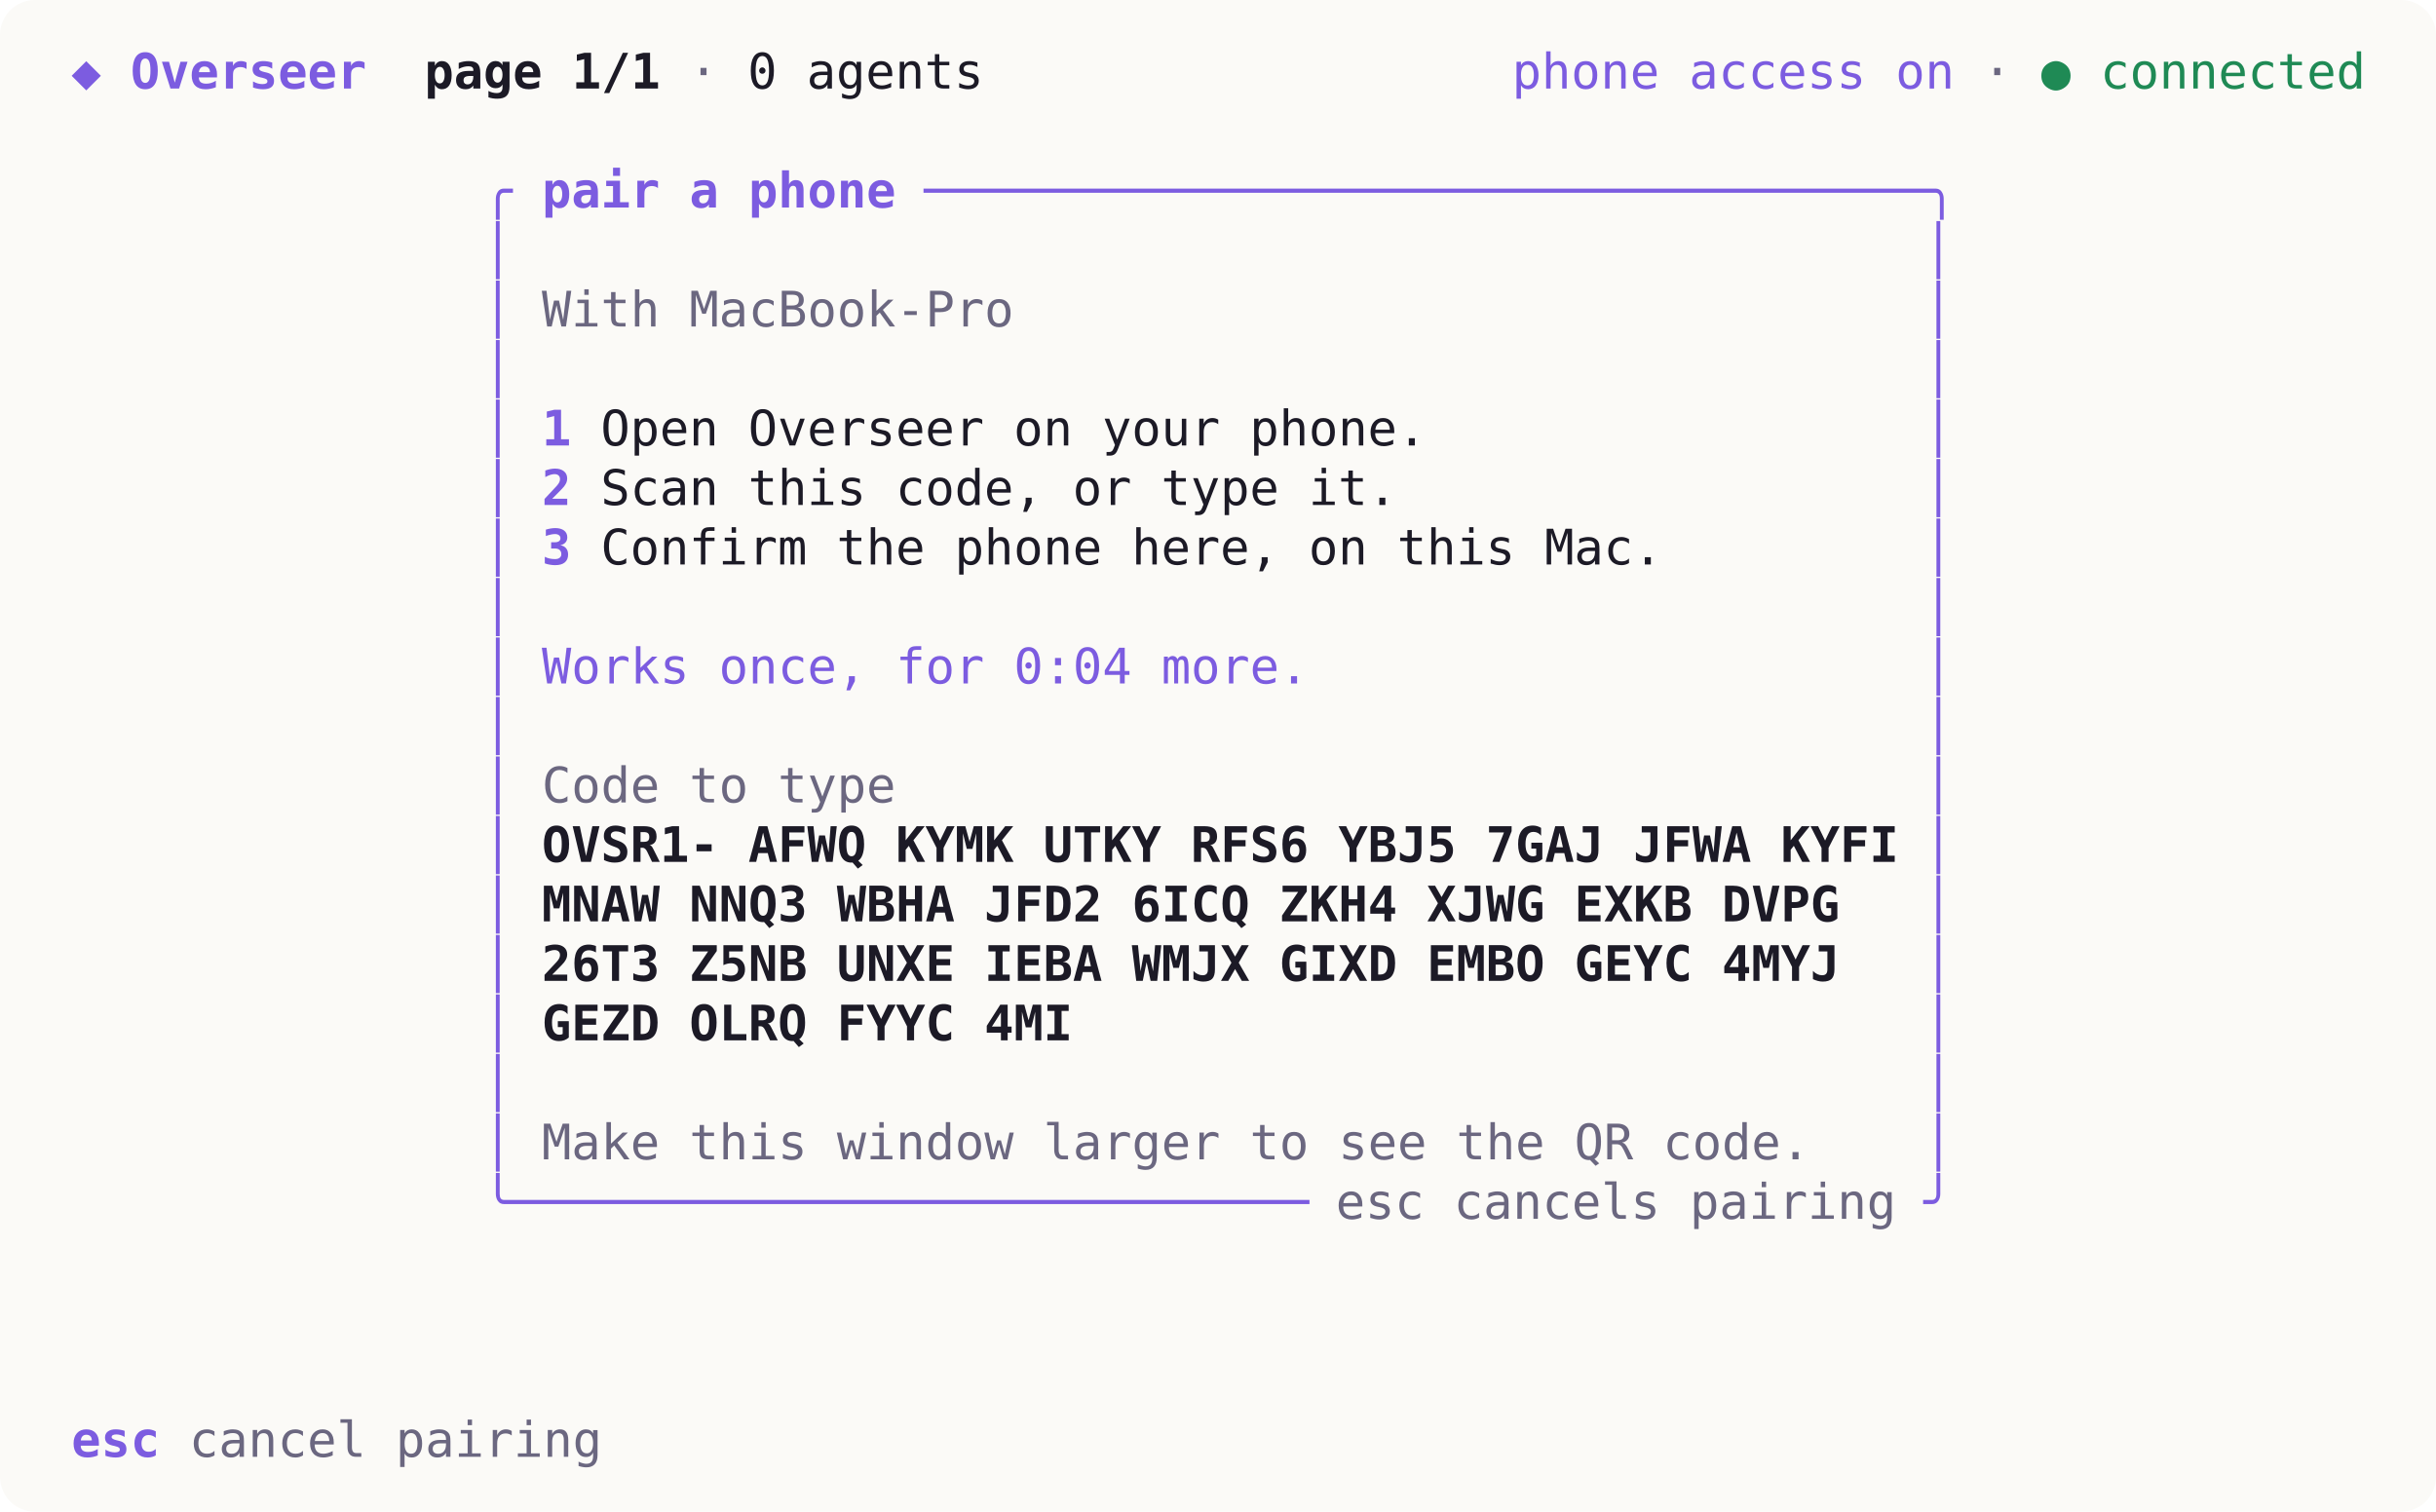
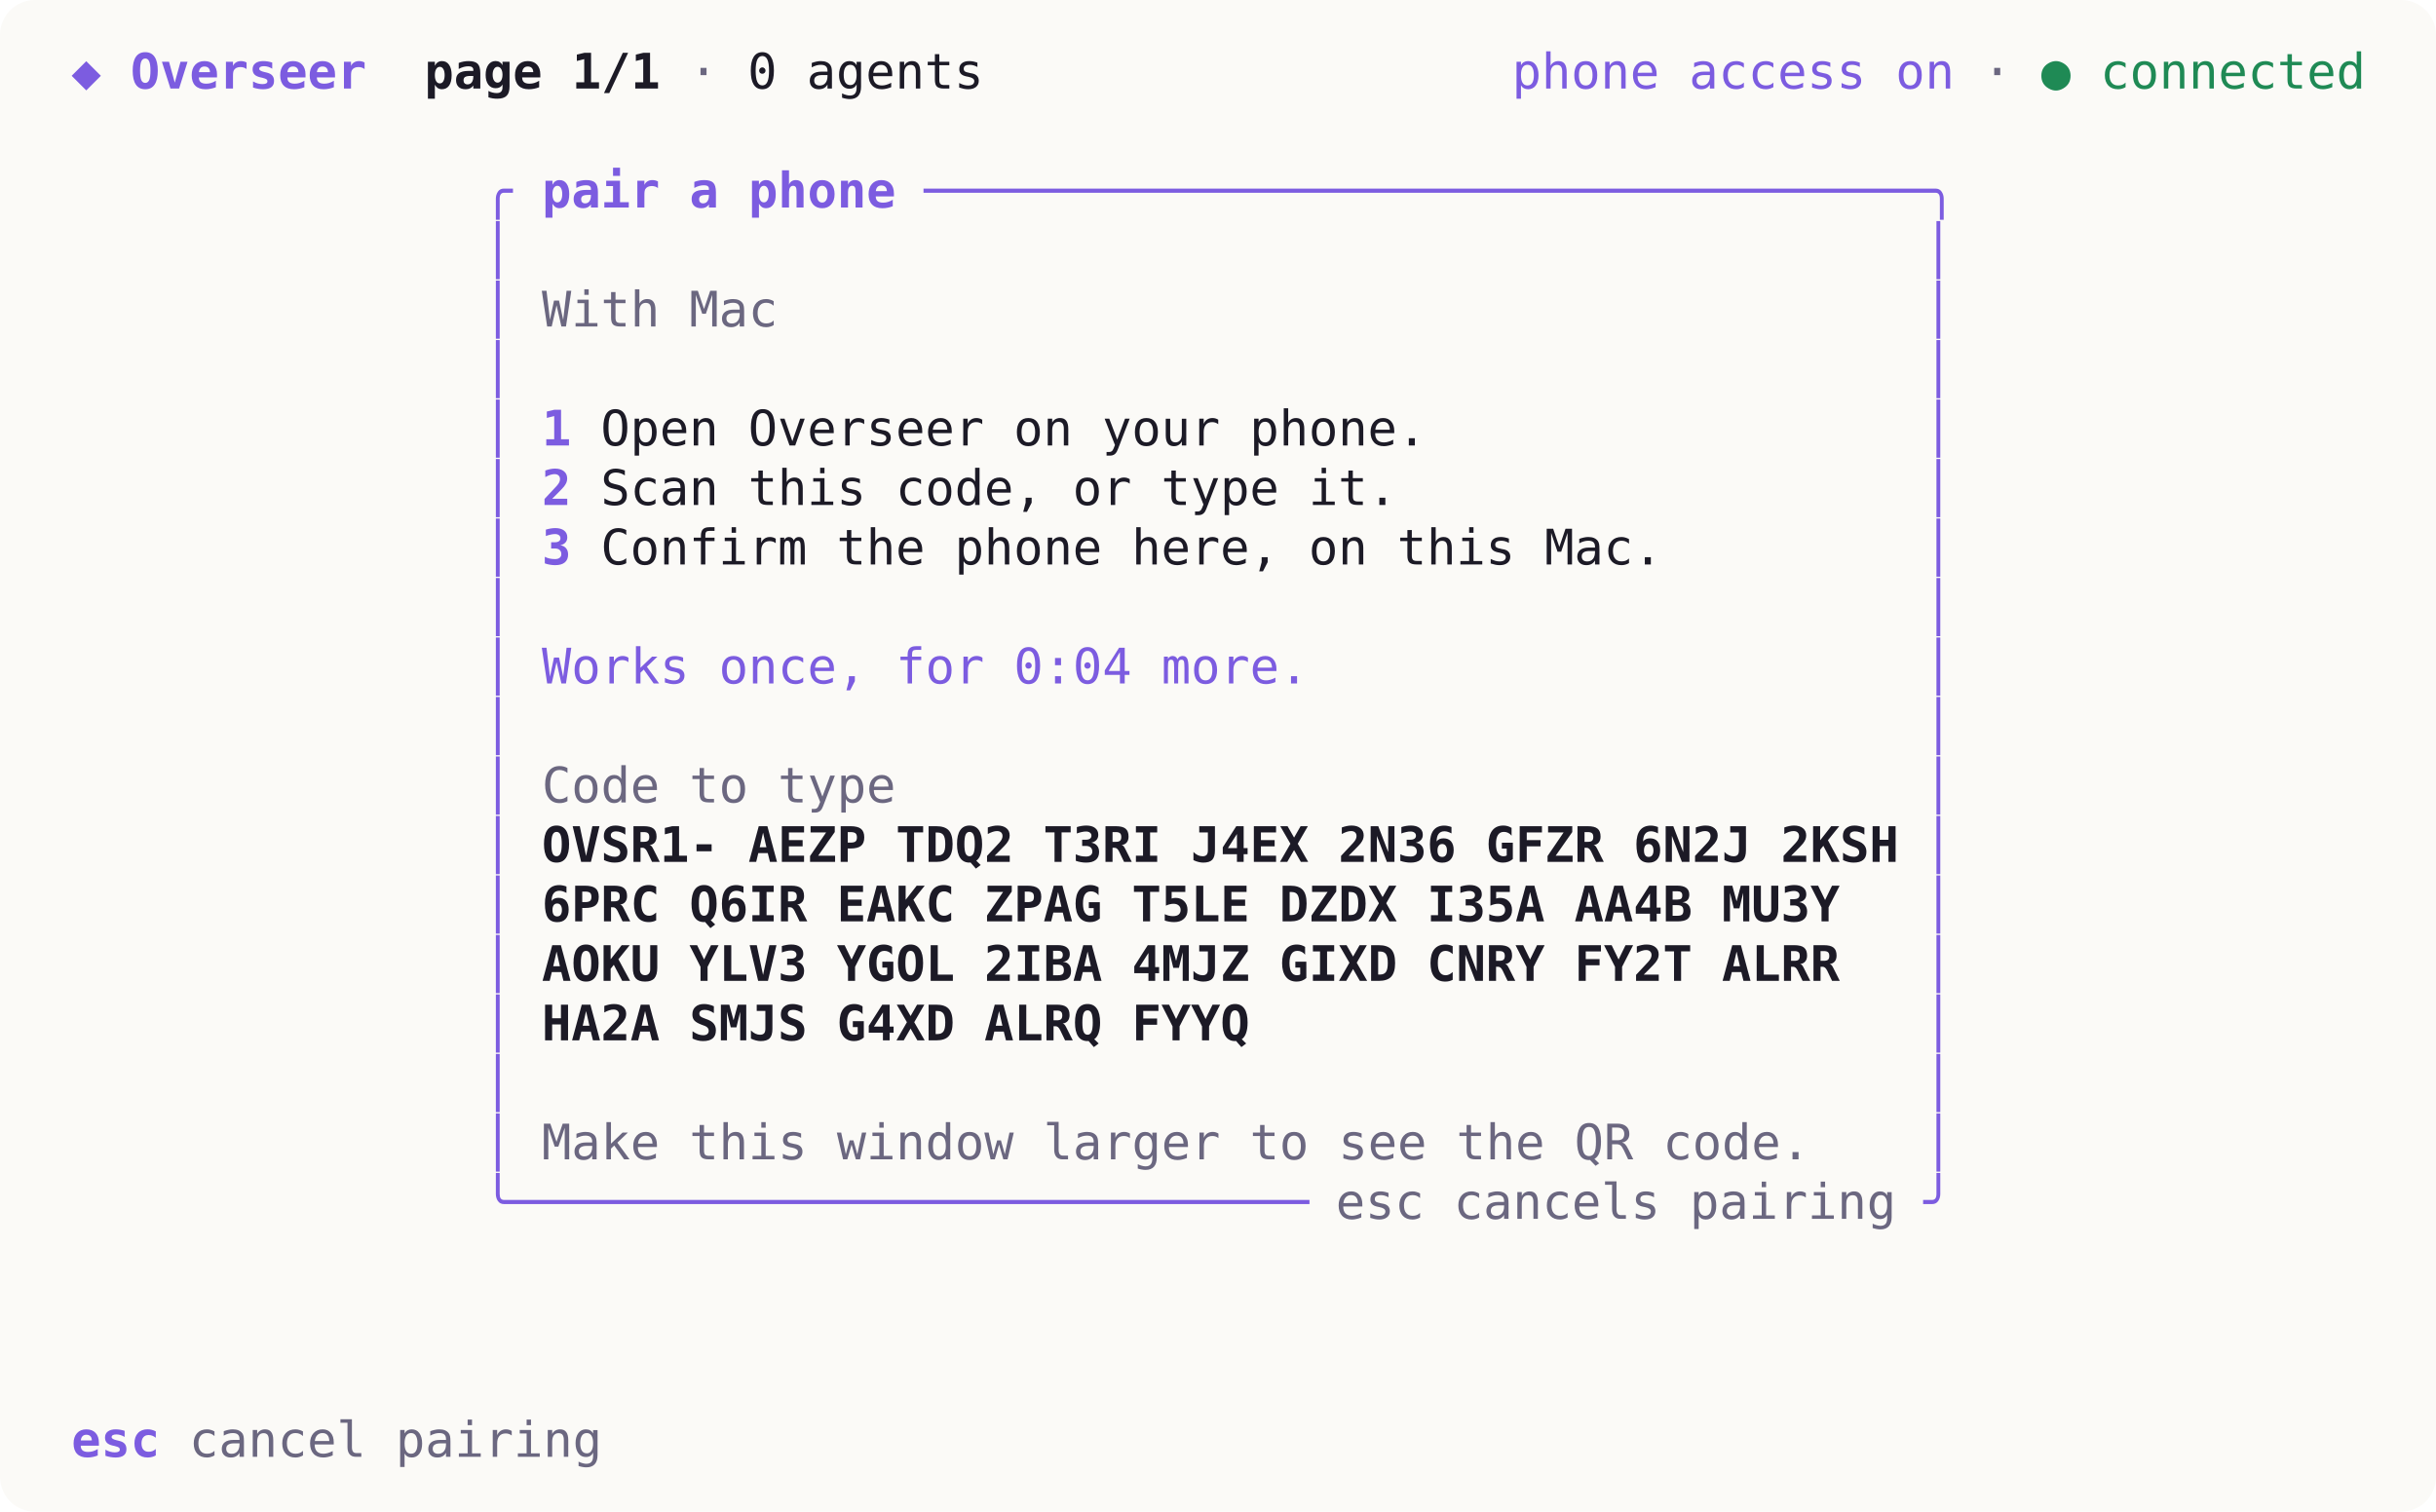
<svg xmlns="http://www.w3.org/2000/svg" width="696" height="432" viewBox="0 0 696 432">
  <rect width="100%" height="100%" rx="10" fill="#fbfaf7" />
  <g font-family="ui-monospace, SFMono-Regular, Menlo, monospace" font-size="14">
    <text x="12.0" y="25.3" textLength="100.8" lengthAdjust="spacingAndGlyphs" fill="#7c5ce0" font-weight="700" xml:space="preserve"> ◆ Overseer </text>
    <text x="112.8" y="25.3" textLength="84.0" lengthAdjust="spacingAndGlyphs" fill="#1c1a26" font-weight="700" xml:space="preserve"> page 1/1 </text>
    <text x="196.8" y="25.3" textLength="16.8" lengthAdjust="spacingAndGlyphs" fill="#6b6780" xml:space="preserve">· </text>
    <text x="213.6" y="25.3" textLength="218.4" lengthAdjust="spacingAndGlyphs" fill="#1c1a26" xml:space="preserve">0 agents                  </text>
    <text x="432.0" y="25.3" textLength="126.0" lengthAdjust="spacingAndGlyphs" fill="#7c5ce0" xml:space="preserve">phone access on</text>
    <text x="558.0" y="25.3" textLength="25.2" lengthAdjust="spacingAndGlyphs" fill="#6b6780" xml:space="preserve"> · </text>
    <text x="583.2" y="25.3" textLength="100.8" lengthAdjust="spacingAndGlyphs" fill="#1f8a55" xml:space="preserve">● connected </text>
    <text x="138.0" y="59.3" textLength="8.4" lengthAdjust="spacingAndGlyphs" fill="#7c5ce0" xml:space="preserve">╭</text>
    <text x="146.4" y="59.3" textLength="117.6" lengthAdjust="spacingAndGlyphs" fill="#7c5ce0" font-weight="700" xml:space="preserve"> pair a phone </text>
    <text x="264.0" y="59.3" textLength="294.0" lengthAdjust="spacingAndGlyphs" fill="#7c5ce0" xml:space="preserve">──────────────────────────────────╮</text>
    <text x="138.0" y="76.3" textLength="8.4" lengthAdjust="spacingAndGlyphs" fill="#7c5ce0" xml:space="preserve">│</text>
    <text x="549.6" y="76.3" textLength="8.4" lengthAdjust="spacingAndGlyphs" fill="#7c5ce0" xml:space="preserve">│</text>
    <text x="138.0" y="93.3" textLength="8.4" lengthAdjust="spacingAndGlyphs" fill="#7c5ce0" xml:space="preserve">│</text>
-     <text x="154.8" y="93.3" textLength="134.4" lengthAdjust="spacingAndGlyphs" fill="#6b6780" xml:space="preserve">With MacBook-Pro</text>
+     <text x="154.8" y="93.3" textLength="67.2" lengthAdjust="spacingAndGlyphs" fill="#6b6780" xml:space="preserve">With Mac</text>
    <text x="549.6" y="93.3" textLength="8.4" lengthAdjust="spacingAndGlyphs" fill="#7c5ce0" xml:space="preserve">│</text>
    <text x="138.0" y="110.3" textLength="8.4" lengthAdjust="spacingAndGlyphs" fill="#7c5ce0" xml:space="preserve">│</text>
    <text x="549.6" y="110.3" textLength="8.4" lengthAdjust="spacingAndGlyphs" fill="#7c5ce0" xml:space="preserve">│</text>
    <text x="138.0" y="127.3" textLength="8.4" lengthAdjust="spacingAndGlyphs" fill="#7c5ce0" xml:space="preserve">│</text>
    <text x="154.8" y="127.3" textLength="16.8" lengthAdjust="spacingAndGlyphs" fill="#7c5ce0" font-weight="700" xml:space="preserve">1 </text>
    <text x="171.6" y="127.3" textLength="378.0" lengthAdjust="spacingAndGlyphs" fill="#1c1a26" xml:space="preserve">Open Overseer on your phone.                 </text>
    <text x="549.6" y="127.3" textLength="8.4" lengthAdjust="spacingAndGlyphs" fill="#7c5ce0" xml:space="preserve">│</text>
    <text x="138.0" y="144.3" textLength="8.4" lengthAdjust="spacingAndGlyphs" fill="#7c5ce0" xml:space="preserve">│</text>
    <text x="154.8" y="144.3" textLength="16.8" lengthAdjust="spacingAndGlyphs" fill="#7c5ce0" font-weight="700" xml:space="preserve">2 </text>
    <text x="171.6" y="144.3" textLength="378.0" lengthAdjust="spacingAndGlyphs" fill="#1c1a26" xml:space="preserve">Scan this code, or type it.                  </text>
    <text x="549.6" y="144.3" textLength="8.4" lengthAdjust="spacingAndGlyphs" fill="#7c5ce0" xml:space="preserve">│</text>
    <text x="138.0" y="161.3" textLength="8.4" lengthAdjust="spacingAndGlyphs" fill="#7c5ce0" xml:space="preserve">│</text>
    <text x="154.8" y="161.3" textLength="16.8" lengthAdjust="spacingAndGlyphs" fill="#7c5ce0" font-weight="700" xml:space="preserve">3 </text>
    <text x="171.6" y="161.3" textLength="378.0" lengthAdjust="spacingAndGlyphs" fill="#1c1a26" xml:space="preserve">Confirm the phone here, on this Mac.         </text>
    <text x="549.6" y="161.3" textLength="8.4" lengthAdjust="spacingAndGlyphs" fill="#7c5ce0" xml:space="preserve">│</text>
    <text x="138.0" y="178.3" textLength="8.4" lengthAdjust="spacingAndGlyphs" fill="#7c5ce0" xml:space="preserve">│</text>
    <text x="549.6" y="178.3" textLength="8.4" lengthAdjust="spacingAndGlyphs" fill="#7c5ce0" xml:space="preserve">│</text>
    <text x="138.0" y="195.3" textLength="8.4" lengthAdjust="spacingAndGlyphs" fill="#7c5ce0" xml:space="preserve">│</text>
    <text x="154.8" y="195.3" textLength="218.4" lengthAdjust="spacingAndGlyphs" fill="#7c5ce0" xml:space="preserve">Works once, for 0:04 more.</text>
    <text x="549.6" y="195.3" textLength="8.4" lengthAdjust="spacingAndGlyphs" fill="#7c5ce0" xml:space="preserve">│</text>
    <text x="138.0" y="212.3" textLength="8.4" lengthAdjust="spacingAndGlyphs" fill="#7c5ce0" xml:space="preserve">│</text>
    <text x="549.6" y="212.3" textLength="8.4" lengthAdjust="spacingAndGlyphs" fill="#7c5ce0" xml:space="preserve">│</text>
    <text x="138.0" y="229.3" textLength="8.4" lengthAdjust="spacingAndGlyphs" fill="#7c5ce0" xml:space="preserve">│</text>
    <text x="154.8" y="229.3" textLength="100.8" lengthAdjust="spacingAndGlyphs" fill="#6b6780" xml:space="preserve">Code to type</text>
    <text x="549.6" y="229.3" textLength="8.4" lengthAdjust="spacingAndGlyphs" fill="#7c5ce0" xml:space="preserve">│</text>
    <text x="138.0" y="246.3" textLength="8.4" lengthAdjust="spacingAndGlyphs" fill="#7c5ce0" xml:space="preserve">│</text>
-     <text x="154.8" y="246.3" textLength="386.4" lengthAdjust="spacingAndGlyphs" fill="#1c1a26" font-weight="700" xml:space="preserve">OVSR1- AFWQ KYMK UTKY RFS6 YBJ5 7GAJ JFWA KYFI</text>
+     <text x="154.8" y="246.3" textLength="386.4" lengthAdjust="spacingAndGlyphs" fill="#1c1a26" font-weight="700" xml:space="preserve">OVSR1- AEZP TDQ2 T3RI J4EX 2N36 GFZR 6N2J 2KSH</text>
    <text x="549.6" y="246.3" textLength="8.4" lengthAdjust="spacingAndGlyphs" fill="#7c5ce0" xml:space="preserve">│</text>
    <text x="138.0" y="263.3" textLength="8.4" lengthAdjust="spacingAndGlyphs" fill="#7c5ce0" xml:space="preserve">│</text>
-     <text x="154.8" y="263.3" textLength="369.6" lengthAdjust="spacingAndGlyphs" fill="#1c1a26" font-weight="700" xml:space="preserve">MNAW NNQ3 WBHA JFD2 6ICQ ZKH4 XJWG EXKB DVPG</text>
+     <text x="154.8" y="263.3" textLength="369.6" lengthAdjust="spacingAndGlyphs" fill="#1c1a26" font-weight="700" xml:space="preserve">6PRC Q6IR EAKC ZPAG T5LE DZDX I35A AA4B MU3Y</text>
    <text x="549.6" y="263.3" textLength="8.4" lengthAdjust="spacingAndGlyphs" fill="#7c5ce0" xml:space="preserve">│</text>
    <text x="138.0" y="280.3" textLength="8.4" lengthAdjust="spacingAndGlyphs" fill="#7c5ce0" xml:space="preserve">│</text>
-     <text x="154.8" y="280.3" textLength="369.6" lengthAdjust="spacingAndGlyphs" fill="#1c1a26" font-weight="700" xml:space="preserve">26T3 Z5NB UNXE IEBA WMJX GIXD EMBO GEYC 4MYJ</text>
+     <text x="154.8" y="280.3" textLength="369.6" lengthAdjust="spacingAndGlyphs" fill="#1c1a26" font-weight="700" xml:space="preserve">AOKU YLV3 YGOL 2IBA 4MJZ GIXD CNRY FY2T ALRR</text>
    <text x="549.6" y="280.3" textLength="8.4" lengthAdjust="spacingAndGlyphs" fill="#7c5ce0" xml:space="preserve">│</text>
    <text x="138.0" y="297.3" textLength="8.4" lengthAdjust="spacingAndGlyphs" fill="#7c5ce0" xml:space="preserve">│</text>
-     <text x="154.8" y="297.3" textLength="151.2" lengthAdjust="spacingAndGlyphs" fill="#1c1a26" font-weight="700" xml:space="preserve">GEZD OLRQ FYYC 4MI</text>
+     <text x="154.8" y="297.3" textLength="201.6" lengthAdjust="spacingAndGlyphs" fill="#1c1a26" font-weight="700" xml:space="preserve">HA2A SMJS G4XD ALRQ FYYQ</text>
    <text x="549.6" y="297.3" textLength="8.4" lengthAdjust="spacingAndGlyphs" fill="#7c5ce0" xml:space="preserve">│</text>
    <text x="138.0" y="314.3" textLength="8.4" lengthAdjust="spacingAndGlyphs" fill="#7c5ce0" xml:space="preserve">│</text>
    <text x="549.6" y="314.3" textLength="8.4" lengthAdjust="spacingAndGlyphs" fill="#7c5ce0" xml:space="preserve">│</text>
    <text x="138.0" y="331.3" textLength="8.4" lengthAdjust="spacingAndGlyphs" fill="#7c5ce0" xml:space="preserve">│</text>
    <text x="154.8" y="331.3" textLength="361.2" lengthAdjust="spacingAndGlyphs" fill="#6b6780" xml:space="preserve">Make this window larger to see the QR code.</text>
    <text x="549.6" y="331.3" textLength="8.4" lengthAdjust="spacingAndGlyphs" fill="#7c5ce0" xml:space="preserve">│</text>
    <text x="138.0" y="348.3" textLength="235.2" lengthAdjust="spacingAndGlyphs" fill="#7c5ce0" xml:space="preserve">╰───────────────────────────</text>
    <text x="373.2" y="348.3" textLength="176.4" lengthAdjust="spacingAndGlyphs" fill="#6b6780" xml:space="preserve"> esc cancels pairing </text>
    <text x="549.6" y="348.3" textLength="8.4" lengthAdjust="spacingAndGlyphs" fill="#7c5ce0" xml:space="preserve">╯</text>
    <text x="20.4" y="416.3" textLength="25.2" lengthAdjust="spacingAndGlyphs" fill="#7c5ce0" font-weight="700" xml:space="preserve">esc</text>
    <text x="45.6" y="416.3" textLength="151.2" lengthAdjust="spacingAndGlyphs" fill="#6b6780" xml:space="preserve"> cancel pairing   </text>
  </g>
</svg>
